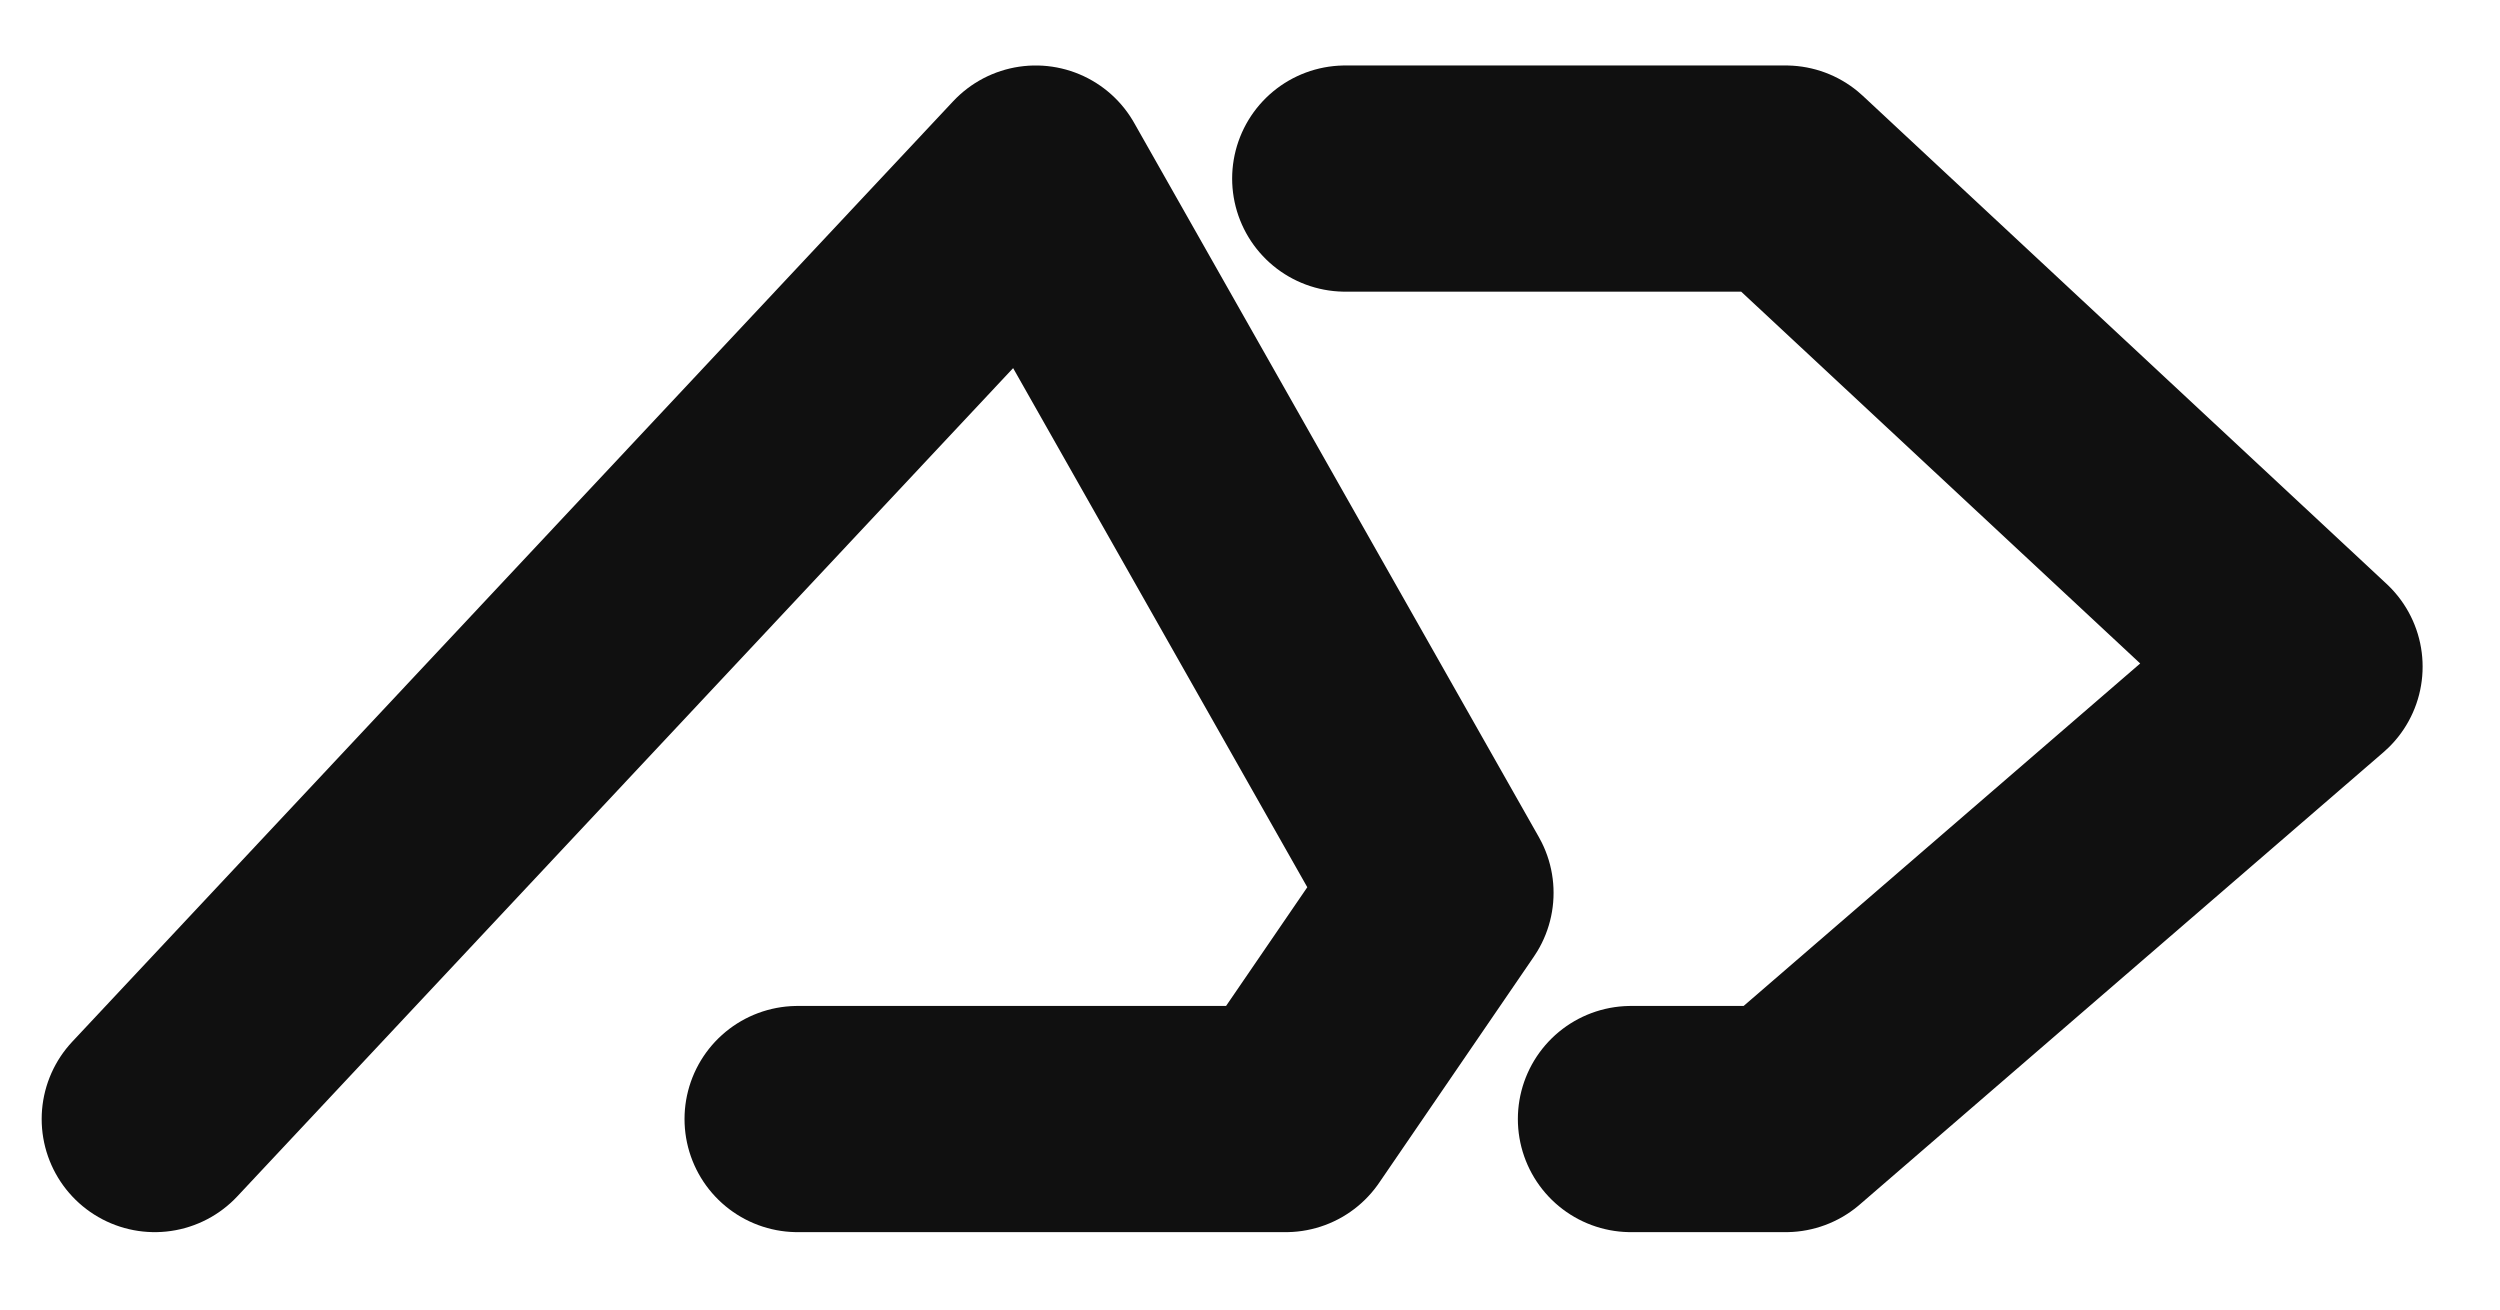
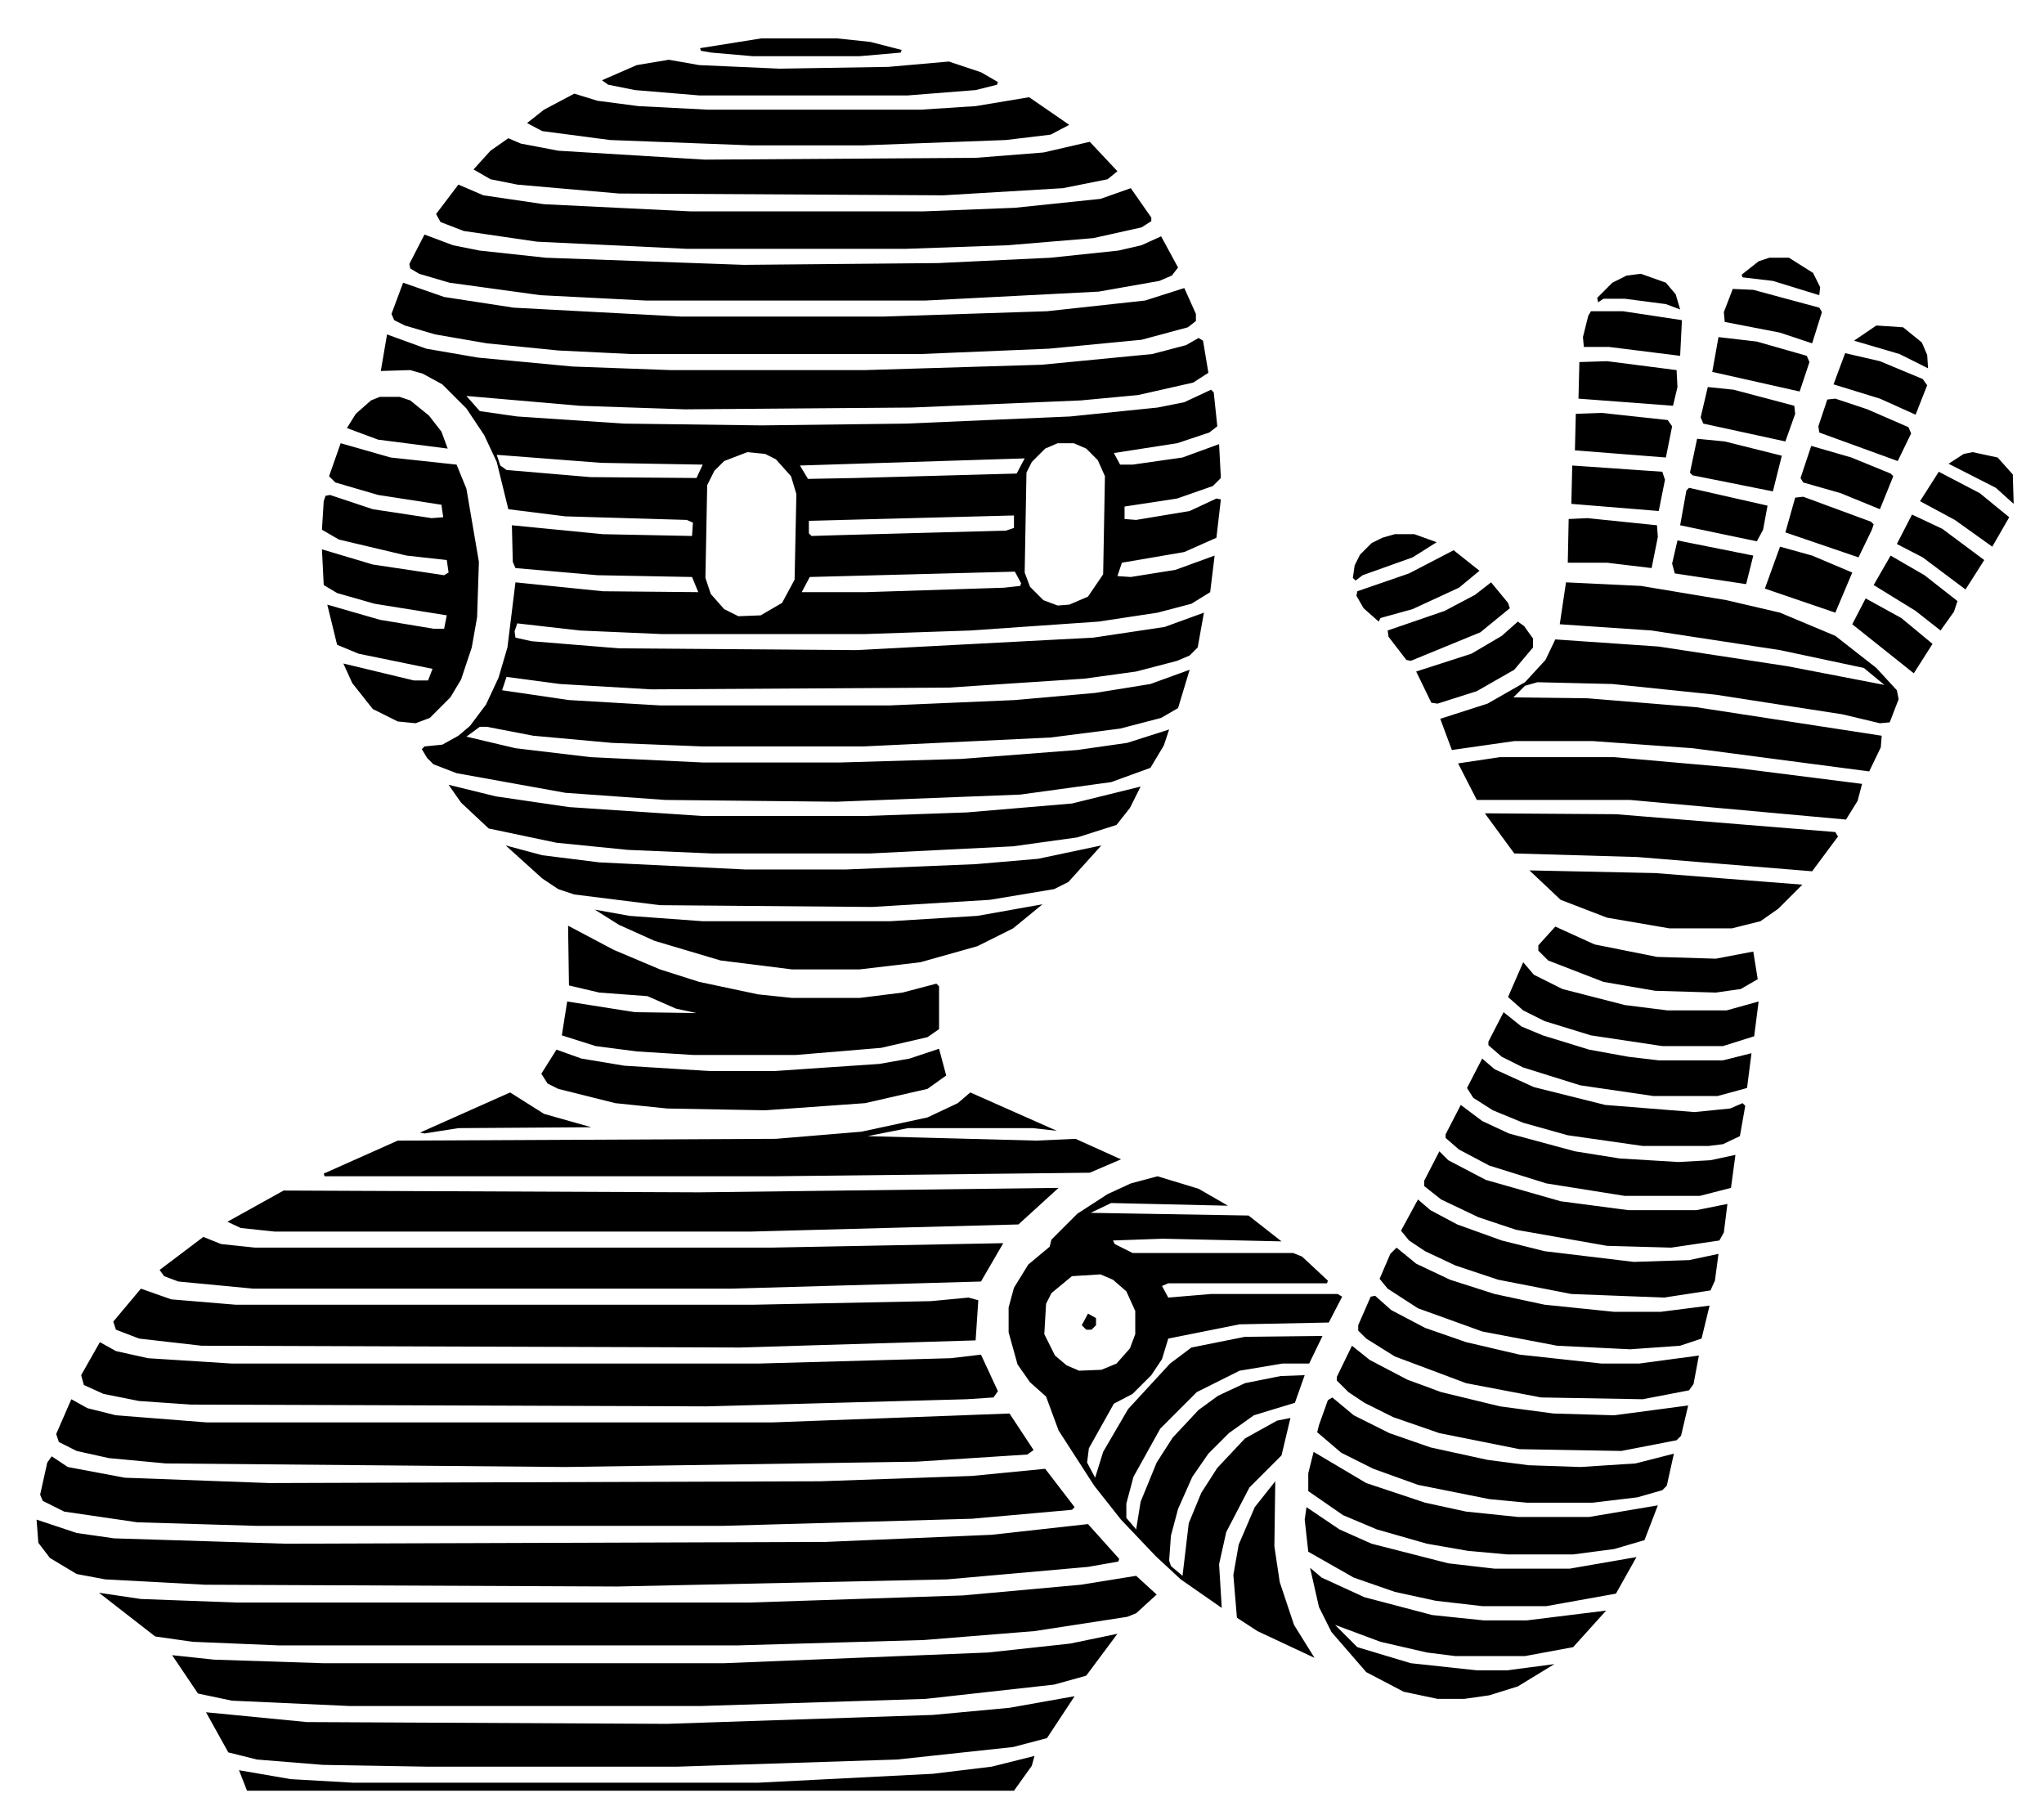
- <svg xmlns="http://www.w3.org/2000/svg" viewBox="0 0 210 110" role="img" aria-labelledby="title">
-   <g fill="none" stroke="#101010" stroke-width="19" stroke-linecap="round" stroke-linejoin="round">
-     <path d="M13 94 L87 15 L121 75 L108 94 L67 94" />
-     <path d="M113 15 H150 L194 56 L150 94 H137" />
-   </g>
+ <svg xmlns="http://www.w3.org/2000/svg" viewBox="0 0 1146 1005" width="1146" height="1005">
+   <path d="M 482.0 31.5 L 422.0 31.5 L 399.0 29.5 L 393.0 28.5 L 392.5 27.0 L 427.0 21.5 L 469.0 21.5 L 488.0 23.5 L 505.5 28.0 L 505.0 29.5 L 482.0 31.5 Z M 509.0 53.5 L 392.0 53.5 L 356.0 50.5 L 341.0 47.5 L 337.5 45.0 L 357.0 36.5 L 375.0 33.5 L 392.0 36.5 L 437.0 38.5 L 498.0 37.5 L 532.0 34.5 L 550.0 40.5 L 559.5 46.0 L 559.0 47.5 L 547.0 50.5 L 509.0 53.5 Z M 484.0 81.5 L 421.0 81.5 L 342.0 78.5 L 304.0 73.5 L 295.5 69.0 L 305.0 61.5 L 322.0 52.5 L 335.0 56.5 L 358.0 59.5 L 397.0 61.5 L 516.0 61.5 L 547.0 59.5 L 577.0 54.5 L 599.5 70.0 L 589.0 75.5 L 564.0 78.5 L 484.0 81.5 Z M 529.0 109.5 L 347.0 108.5 L 290.0 103.5 L 275.0 100.5 L 265.5 95.0 L 275.0 84.5 L 285.0 77.5 L 292.0 80.5 L 313.0 84.5 L 395.0 89.5 L 547.0 88.5 L 585.0 85.5 L 611.0 79.5 L 626.5 96.0 L 621.0 100.5 L 596.0 105.5 L 529.0 109.5 Z M 508.0 139.5 L 385.0 139.5 L 301.0 135.5 L 260.0 129.5 L 247.0 124.5 L 244.5 120.0 L 257.0 103.5 L 271.0 109.5 L 305.0 114.5 L 387.0 118.5 L 518.0 118.5 L 569.0 116.5 L 617.0 111.5 L 634.0 105.5 L 645.5 122.0 L 645.5 124.0 L 640.0 127.5 L 613.0 133.5 L 565.0 137.5 L 508.0 139.5 Z M 519.0 168.5 L 362.0 168.5 L 303.0 165.5 L 252.0 158.5 L 235.0 153.5 L 230.0 150.5 L 229.5 148.0 L 238.0 131.5 L 254.0 137.5 L 269.0 140.5 L 306.0 144.5 L 417.0 148.5 L 526.0 147.5 L 589.0 144.5 L 627.0 140.5 L 640.0 137.5 L 651.0 132.5 L 660.5 150.0 L 657.0 154.5 L 650.0 157.5 L 616.0 163.5 L 519.0 168.5 Z M 1020.0 165.5 L 994.0 157.5 L 977.0 155.5 L 976.5 154.0 L 986.0 146.5 L 992.0 144.5 L 1003.0 144.5 L 1016.5 153.0 L 1020.5 161.0 L 1020.0 165.5 Z M 942.0 173.5 L 934.0 170.5 L 911.0 167.5 L 899.0 167.5 L 896.0 169.5 L 895.5 167.0 L 904.0 158.5 L 912.0 154.5 L 920.0 153.5 L 934.0 158.5 L 939.5 165.0 L 942.0 173.5 Z M 516.0 198.5 L 354.0 198.5 L 313.0 196.5 L 273.0 192.5 L 244.0 187.5 L 227.0 182.5 L 221.0 179.5 L 219.5 176.0 L 226.0 158.5 L 249.0 166.5 L 288.0 172.5 L 382.0 177.5 L 495.0 177.5 L 587.0 174.5 L 642.0 168.5 L 664.0 161.5 L 670.5 176.0 L 670.5 180.0 L 666.0 183.5 L 640.0 190.5 L 588.0 195.5 L 516.0 198.5 Z M 1016.0 192.5 L 998.0 186.5 L 967.0 180.5 L 966.5 175.0 L 971.5 162.0 L 983.0 162.5 L 1020.0 172.5 L 1021.5 175.0 L 1016.0 192.5 Z M 942.0 199.5 L 902.0 194.5 L 888.0 194.5 L 887.5 189.0 L 890.5 177.0 L 892.0 174.5 L 910.0 174.5 L 943.0 179.5 L 942.0 199.5 Z M 1081.0 206.5 L 1065.0 198.5 L 1039.5 191.0 L 1052.0 182.5 L 1067.0 183.5 L 1077.5 192.0 L 1080.5 199.0 L 1081.0 206.5 Z M 469.0 449.5 L 373.0 448.5 L 317.0 444.5 L 256.0 433.5 L 243.0 428.5 L 239.5 425.0 L 236.5 420.0 L 238.0 418.5 L 248.0 417.5 L 257.0 412.5 L 263.5 407.0 L 272.5 395.0 L 279.5 380.0 L 284.5 363.0 L 289.0 326.5 L 338.0 331.5 L 391.5 332.0 L 388.0 323.5 L 335.0 322.5 L 289.0 318.5 L 287.5 315.0 L 287.0 294.5 L 338.0 299.5 L 388.0 300.5 L 388.5 293.0 L 385.0 291.5 L 317.0 289.5 L 285.0 285.5 L 278.5 259.0 L 271.5 244.0 L 261.5 229.0 L 248.0 215.5 L 237.0 209.5 L 230.0 207.5 L 213.5 208.0 L 217.0 187.5 L 239.0 195.5 L 268.0 200.5 L 321.0 205.5 L 376.0 207.5 L 485.0 207.5 L 584.0 204.5 L 646.0 198.5 L 665.0 193.5 L 672.0 189.5 L 674.5 191.0 L 677.5 209.0 L 669.0 214.5 L 638.0 221.5 L 606.0 224.5 L 511.0 228.5 L 384.0 229.5 L 325.0 227.5 L 261.5 222.0 L 269.0 230.5 L 290.0 233.5 L 350.0 237.5 L 427.0 238.5 L 508.0 237.5 L 600.0 233.5 L 649.0 228.5 L 664.0 225.5 L 679.0 218.5 L 680.5 220.0 L 682.5 239.0 L 678.0 242.5 L 660.0 248.5 L 624.5 254.0 L 628.0 260.5 L 635.0 260.5 L 663.0 256.5 L 683.5 249.0 L 684.5 268.0 L 680.0 272.5 L 660.0 279.5 L 630.5 284.0 L 630.5 291.0 L 637.0 291.5 L 667.0 286.5 L 682.0 279.5 L 684.5 280.0 L 682.0 301.5 L 664.0 309.5 L 629.0 315.5 L 626.5 323.0 L 634.0 323.5 L 659.0 319.5 L 681.0 311.5 L 678.5 332.0 L 668.0 338.5 L 649.0 343.5 L 616.0 348.5 L 544.0 353.5 L 485.0 355.5 L 371.0 355.5 L 325.0 353.5 L 290.0 349.5 L 288.5 354.0 L 289.0 357.5 L 298.0 359.5 L 347.0 363.5 L 480.0 364.5 L 613.0 357.5 L 653.0 351.5 L 675.0 343.5 L 671.5 363.0 L 667.0 367.5 L 660.0 370.5 L 637.0 376.5 L 608.0 380.5 L 532.0 385.5 L 365.0 386.5 L 314.0 383.5 L 284.0 379.5 L 281.5 387.0 L 319.0 392.5 L 370.0 395.5 L 499.0 395.5 L 569.0 392.5 L 614.0 388.5 L 645.0 383.5 L 667.0 375.5 L 660.5 397.0 L 651.0 402.5 L 628.0 408.5 L 589.0 413.5 L 484.0 418.5 L 394.0 418.5 L 343.0 416.5 L 299.0 412.5 L 273.0 407.5 L 269.0 407.5 L 261.5 413.0 L 289.0 419.5 L 331.0 424.5 L 394.0 427.5 L 471.0 427.5 L 539.0 425.5 L 604.0 420.5 L 632.0 416.5 L 655.5 409.0 L 652.5 418.0 L 645.0 430.5 L 623.0 438.5 L 572.0 445.5 L 469.0 449.5 Z M 1009.0 219.5 L 960.0 208.5 L 963.5 189.0 L 985.0 191.5 L 1013.0 199.5 L 1014.5 203.0 L 1009.0 219.5 Z M 1074.0 232.5 L 1054.0 223.5 L 1028.0 215.5 L 1034.5 198.0 L 1054.0 202.5 L 1078.0 212.5 L 1080.5 216.0 L 1074.0 232.5 Z M 938.0 227.5 L 885.0 223.5 L 885.5 203.0 L 901.0 202.5 L 940.0 207.5 L 940.5 217.0 L 938.0 227.5 Z M 1001.0 247.5 L 955.0 237.5 L 953.5 234.0 L 957.5 217.0 L 972.0 218.5 L 1006.0 227.5 L 1006.5 232.0 L 1001.0 247.5 Z M 251.0 251.5 L 212.0 246.5 L 194.5 240.0 L 199.5 232.0 L 208.0 224.5 L 213.0 222.5 L 224.0 222.5 L 230.0 224.5 L 240.5 233.0 L 247.5 242.0 L 251.0 251.5 Z M 1064.0 258.5 L 1020.0 242.5 L 1019.5 239.0 L 1024.5 224.0 L 1029.0 223.5 L 1047.0 229.5 L 1070.0 239.5 L 1071.5 243.0 L 1064.0 258.5 Z M 934.0 256.5 L 883.0 252.5 L 883.5 232.0 L 898.0 231.5 L 935.0 235.5 L 937.5 239.0 L 934.0 256.5 Z M 994.0 275.5 L 949.0 266.5 L 947.5 265.0 L 951.5 246.0 L 967.0 247.5 L 999.0 255.5 L 994.0 275.5 Z M 233.0 405.5 L 223.0 404.5 L 209.0 397.5 L 197.5 383.0 L 192.5 372.0 L 232.0 381.5 L 240.0 381.5 L 242.5 375.0 L 201.0 366.5 L 189.0 361.5 L 183.5 339.0 L 213.0 347.5 L 243.0 352.5 L 249.0 352.5 L 250.5 345.0 L 210.0 338.5 L 189.0 332.5 L 181.5 328.0 L 180.5 308.0 L 209.0 316.5 L 249.0 322.5 L 251.5 321.0 L 250.5 314.0 L 228.0 311.5 L 190.0 302.5 L 180.5 297.0 L 181.5 281.0 L 182.5 278.0 L 185.0 277.5 L 209.0 285.5 L 242.0 290.5 L 248.5 290.0 L 247.5 283.0 L 212.0 277.5 L 188.0 270.5 L 184.5 267.0 L 191.0 248.5 L 219.0 256.5 L 256.0 260.5 L 261.5 274.0 L 268.5 315.0 L 267.5 346.0 L 264.5 363.0 L 258.5 381.0 L 252.5 391.0 L 241.0 402.5 L 233.0 405.5 Z M 599.5 339.0 L 610.0 334.5 L 618.5 322.0 L 619.5 267.0 L 615.5 258.0 L 609.0 251.5 L 602.0 248.5 L 593.0 248.5 L 586.0 251.5 L 578.5 259.0 L 575.5 265.0 L 574.5 321.0 L 577.5 329.0 L 585.0 336.5 L 593.0 339.5 L 599.5 339.0 Z M 1054.0 285.5 L 1032.0 276.5 L 1011.0 270.5 L 1009.5 268.0 L 1015.5 250.0 L 1038.0 256.5 L 1060.0 265.5 L 1061.5 267.0 L 1054.0 285.5 Z M 426.5 345.0 L 438.5 338.0 L 445.5 325.0 L 446.5 277.0 L 443.5 267.0 L 435.0 257.5 L 429.0 254.5 L 419.0 253.5 L 406.0 258.5 L 400.5 264.0 L 396.5 272.0 L 395.5 324.0 L 398.5 333.0 L 406.0 341.5 L 414.0 345.5 L 426.5 345.0 Z M 1129.0 282.5 L 1119.0 273.5 L 1092.5 260.0 L 1101.0 254.5 L 1106.0 253.5 L 1120.0 256.5 L 1128.5 266.0 L 1129.0 282.5 Z M 390.5 268.0 L 394.0 260.5 L 337.0 259.5 L 278.5 255.0 L 280.5 261.0 L 284.0 263.5 L 331.0 267.5 L 390.5 268.0 Z M 479.5 268.0 L 570.0 265.5 L 574.5 257.0 L 448.5 261.0 L 453.0 268.5 L 479.5 268.0 Z M 930.0 286.5 L 881.0 282.5 L 881.5 261.0 L 932.0 264.5 L 933.5 269.0 L 930.0 286.5 Z M 1117.0 306.5 L 1096.0 291.5 L 1076.5 281.0 L 1087.0 264.5 L 1110.0 276.5 L 1126.5 290.0 L 1117.0 306.5 Z M 985.0 303.5 L 942.0 294.5 L 945.5 275.0 L 947.0 273.5 L 991.0 283.5 L 988.5 297.0 L 985.0 303.5 Z M 1042.0 312.5 L 1001.0 298.5 L 1006.5 279.0 L 1011.0 278.5 L 1049.0 292.5 L 1050.5 294.0 L 1049.5 297.0 L 1042.0 312.5 Z M 471.5 300.0 L 564.0 297.5 L 568.5 296.0 L 568.5 289.0 L 453.5 292.0 L 453.5 299.0 L 455.0 300.5 L 471.5 300.0 Z M 1102.0 330.5 L 1078.0 312.5 L 1063.5 305.0 L 1072.0 288.5 L 1089.0 296.5 L 1112.5 314.0 L 1102.0 330.5 Z M 926.0 318.5 L 901.0 315.5 L 879.0 315.5 L 879.5 291.0 L 890.0 290.5 L 929.0 294.5 L 929.5 301.0 L 926.0 318.5 Z M 760.0 325.5 L 758.5 324.0 L 759.5 317.0 L 762.5 311.0 L 769.0 304.5 L 775.0 301.5 L 782.0 299.5 L 793.0 299.5 L 805.5 304.0 L 792.0 312.5 L 764.0 322.5 L 760.0 325.5 Z M 979.0 327.5 L 939.0 321.5 L 937.5 316.0 L 940.5 303.0 L 983.0 311.5 L 979.0 327.5 Z M 1029.0 343.5 L 989.5 330.0 L 998.0 306.5 L 1016.0 311.5 L 1038.5 321.0 L 1029.0 343.5 Z M 773.0 348.5 L 764.5 341.0 L 760.5 334.0 L 761.0 331.5 L 790.0 321.5 L 815.0 308.5 L 829.5 320.0 L 818.0 329.5 L 792.0 341.5 L 774.0 346.5 L 773.0 348.5 Z M 1088.0 353.5 L 1074.0 342.5 L 1050.5 328.0 L 1060.0 311.5 L 1079.0 322.5 L 1097.5 337.0 L 1095.5 343.0 L 1088.0 353.5 Z M 485.5 332.0 L 563.0 329.5 L 572.0 328.5 L 572.5 327.0 L 569.0 320.5 L 454.0 323.5 L 449.5 332.0 L 485.5 332.0 Z M 791.0 370.5 L 788.5 370.0 L 778.5 357.0 L 778.0 353.5 L 810.0 342.5 L 827.0 333.5 L 836.0 326.5 L 845.5 338.0 L 846.5 341.0 L 830.0 354.5 L 791.0 370.5 Z M 1048.0 432.5 L 949.0 419.5 L 893.0 415.5 L 849.0 415.5 L 814.0 420.5 L 807.5 403.0 L 834.0 394.5 L 855.0 382.5 L 866.5 370.0 L 872.0 358.5 L 930.0 362.5 L 1002.0 373.5 L 1056.5 384.0 L 1045.0 374.5 L 998.0 364.5 L 926.0 353.5 L 874.5 350.0 L 878.0 326.5 L 920.0 328.5 L 968.0 336.5 L 998.0 343.5 L 1029.0 356.5 L 1052.0 374.5 L 1063.5 387.0 L 1064.5 392.0 L 1059.5 405.0 L 1054.0 405.5 L 1033.0 400.5 L 962.0 389.5 L 904.0 383.5 L 862.0 382.5 L 855.0 384.5 L 848.5 391.0 L 890.0 391.5 L 951.0 396.5 L 1055.0 412.5 L 1054.5 419.0 L 1048.0 432.5 Z M 1073.0 377.5 L 1038.5 350.0 L 1046.0 335.5 L 1066.0 346.5 L 1083.5 361.0 L 1073.0 377.5 Z M 806.0 394.5 L 802.5 394.0 L 794.0 376.5 L 825.0 366.5 L 842.0 356.5 L 851.0 348.5 L 854.5 351.0 L 859.5 358.0 L 859.5 363.0 L 849.0 375.5 L 828.0 387.5 L 806.0 394.5 Z M 1035.0 459.5 L 914.0 448.5 L 828.0 448.5 L 817.5 428.0 L 841.0 424.5 L 905.0 424.5 L 973.0 430.5 L 1044.0 439.5 L 1041.5 449.0 L 1035.0 459.5 Z M 488.0 478.5 L 399.0 478.5 L 352.0 476.5 L 312.0 472.5 L 274.0 464.5 L 258.5 450.0 L 251.5 440.0 L 278.0 446.5 L 319.0 452.5 L 394.0 457.5 L 485.0 457.5 L 542.0 455.5 L 601.0 450.5 L 639.5 441.0 L 633.5 453.0 L 626.0 462.5 L 604.0 469.5 L 568.0 474.5 L 488.0 478.5 Z M 1016.0 488.5 L 918.0 480.5 L 849.0 478.5 L 832.5 456.0 L 906.0 456.5 L 1029.0 466.5 L 1030.5 469.0 L 1016.0 488.5 Z M 489.0 508.5 L 370.0 507.5 L 322.0 501.5 L 313.0 498.5 L 304.0 492.5 L 283.5 474.0 L 304.0 479.5 L 336.0 483.5 L 418.0 487.5 L 474.0 487.5 L 547.0 484.5 L 582.0 481.5 L 617.5 474.0 L 599.0 494.5 L 591.0 498.5 L 555.0 504.5 L 489.0 508.5 Z M 971.0 520.5 L 936.0 520.5 L 901.0 514.5 L 875.0 504.5 L 857.5 488.0 L 928.0 489.5 L 1010.5 496.0 L 997.0 509.5 L 987.0 516.5 L 971.0 520.5 Z M 482.0 543.5 L 444.0 543.5 L 404.0 538.5 L 367.0 527.5 L 347.0 518.5 L 333.5 510.0 L 353.0 513.5 L 394.0 516.5 L 499.0 516.5 L 548.0 513.5 L 584.5 507.0 L 568.0 520.5 L 548.0 530.5 L 516.0 539.5 L 482.0 543.5 Z M 446.0 591.5 L 389.0 591.5 L 357.0 589.5 L 334.0 586.5 L 315.0 580.5 L 318.0 561.5 L 356.0 567.5 L 390.5 568.0 L 379.0 565.5 L 363.0 558.5 L 336.0 556.5 L 319.0 552.5 L 318.5 519.0 L 344.0 532.5 L 370.0 543.5 L 392.0 550.5 L 425.0 557.5 L 444.0 559.5 L 482.0 559.5 L 506.0 556.5 L 525.0 551.5 L 526.5 553.0 L 526.5 577.0 L 520.0 581.5 L 494.0 587.5 L 446.0 591.5 Z M 962.0 556.5 L 928.0 555.5 L 899.0 550.5 L 868.0 538.5 L 862.5 533.0 L 862.5 530.0 L 872.0 519.5 L 894.0 529.5 L 929.0 536.5 L 962.0 537.5 L 983.0 533.5 L 985.5 549.0 L 976.0 554.5 L 962.0 556.5 Z M 966.0 586.5 L 932.0 586.5 L 892.0 580.5 L 866.0 572.5 L 854.0 566.5 L 845.5 559.0 L 854.0 539.5 L 860.0 546.5 L 876.0 554.5 L 911.0 563.5 L 935.0 566.5 L 968.0 566.5 L 986.0 561.5 L 983.5 581.0 L 966.0 586.5 Z M 963.0 614.5 L 927.0 614.5 L 886.0 608.5 L 854.0 598.5 L 842.0 592.5 L 834.5 586.0 L 834.5 584.0 L 843.0 567.5 L 853.0 575.5 L 865.0 580.5 L 891.0 588.5 L 913.0 592.5 L 930.0 594.5 L 966.0 594.5 L 982.0 590.5 L 979.5 610.0 L 963.0 614.5 Z M 429.0 622.5 L 374.0 621.5 L 345.0 618.5 L 313.0 610.5 L 307.0 607.5 L 303.5 602.0 L 312.0 588.5 L 326.0 593.5 L 350.0 597.5 L 398.0 600.5 L 434.0 600.5 L 493.0 596.5 L 510.0 593.5 L 526.5 588.0 L 530.5 603.0 L 520.0 610.5 L 485.0 618.5 L 429.0 622.5 Z M 958.0 642.5 L 921.0 642.5 L 879.0 636.5 L 854.0 629.5 L 837.0 622.5 L 826.0 615.5 L 822.5 610.0 L 831.0 593.5 L 838.0 599.5 L 860.0 609.5 L 900.0 619.5 L 950.0 623.5 L 970.0 621.5 L 977.0 618.5 L 978.5 620.0 L 975.5 637.0 L 966.0 641.5 L 958.0 642.5 Z M 238.0 635.5 L 235.5 635.0 L 286.0 612.5 L 305.0 624.5 L 331.5 632.0 L 257.0 632.5 L 238.0 635.5 Z M 433.0 659.5 L 182.0 659.5 L 181.5 658.0 L 223.0 639.5 L 435.0 638.5 L 483.0 634.5 L 520.0 626.5 L 537.0 618.5 L 544.0 612.5 L 592.5 634.0 L 579.0 632.5 L 509.0 632.5 L 486.5 637.0 L 581.0 639.5 L 603.0 638.5 L 628.5 650.0 L 611.0 657.5 L 433.0 659.5 Z M 953.0 670.5 L 911.0 670.5 L 867.0 663.5 L 835.0 653.5 L 818.0 644.5 L 810.5 638.0 L 810.5 636.0 L 819.0 619.5 L 831.0 628.5 L 846.0 635.5 L 883.0 645.5 L 908.0 649.5 L 941.0 651.5 L 959.0 650.5 L 973.0 647.5 L 970.5 666.0 L 953.0 670.5 Z M 937.0 699.5 L 901.0 698.5 L 850.0 689.5 L 829.0 682.5 L 808.0 672.5 L 798.5 665.0 L 798.5 662.0 L 807.0 645.5 L 812.0 650.5 L 833.0 661.5 L 875.0 673.5 L 913.0 678.5 L 951.0 678.5 L 968.5 675.0 L 966.5 691.0 L 964.0 695.5 L 937.0 699.5 Z M 685.0 901.5 L 662.0 885.5 L 648.0 872.5 L 628.5 852.0 L 613.5 833.0 L 593.5 802.0 L 586.5 783.0 L 577.5 775.0 L 570.5 765.0 L 565.5 747.0 L 565.5 733.0 L 568.5 722.0 L 576.5 709.0 L 588.5 699.0 L 589.5 695.0 L 604.0 680.5 L 621.0 669.5 L 634.0 663.5 L 649.0 659.5 L 672.0 666.5 L 688.5 676.0 L 623.0 674.5 L 611.5 680.0 L 700.0 681.5 L 718.5 696.0 L 652.0 694.5 L 624.0 695.5 L 625.0 697.5 L 635.0 702.5 L 725.0 702.5 L 730.0 704.5 L 744.5 718.0 L 744.0 719.5 L 655.0 719.5 L 651.5 721.0 L 655.0 727.5 L 679.0 725.5 L 750.0 725.5 L 752.5 727.0 L 745.0 741.5 L 695.0 742.5 L 655.0 750.5 L 651.5 762.0 L 645.5 771.0 L 635.0 781.5 L 624.5 787.0 L 610.5 812.0 L 609.5 820.0 L 614.0 828.5 L 618.5 814.0 L 632.5 790.0 L 656.0 764.5 L 668.0 755.5 L 698.0 749.5 L 741.5 749.0 L 734.0 764.5 L 719.0 764.5 L 695.0 768.5 L 671.0 780.5 L 650.5 801.0 L 635.5 828.0 L 631.5 843.0 L 631.5 851.0 L 637.0 857.5 L 639.5 842.0 L 648.5 820.0 L 657.5 806.0 L 672.0 790.5 L 683.0 782.5 L 698.0 775.5 L 718.0 771.5 L 731.5 771.0 L 726.0 786.5 L 703.0 793.5 L 689.0 803.5 L 677.5 815.0 L 668.5 828.0 L 660.5 846.0 L 656.5 861.0 L 655.5 875.0 L 656.5 878.0 L 663.0 883.5 L 666.5 854.0 L 673.5 837.0 L 682.5 823.0 L 698.0 806.5 L 716.0 796.5 L 723.5 795.0 L 718.5 816.0 L 700.5 834.0 L 687.5 859.0 L 683.5 877.0 L 685.0 901.5 Z M 421.0 690.5 L 154.0 690.5 L 135.0 688.5 L 127.5 685.0 L 159.0 667.5 L 392.0 668.5 L 593.5 666.0 L 571.0 686.5 L 421.0 690.5 Z M 933.0 727.5 L 881.0 725.5 L 840.0 717.5 L 816.0 709.5 L 799.0 701.5 L 790.0 695.5 L 785.5 690.0 L 795.0 672.5 L 802.0 678.5 L 817.0 686.5 L 842.0 695.5 L 866.0 701.5 L 916.0 707.5 L 947.0 706.5 L 963.5 703.0 L 961.5 718.0 L 959.0 723.5 L 933.0 727.5 Z M 410.0 722.5 L 142.0 722.5 L 100.0 718.5 L 92.0 715.5 L 89.5 712.0 L 114.0 693.5 L 124.0 697.5 L 143.0 699.5 L 432.0 699.5 L 562.5 697.0 L 550.0 718.5 L 410.0 722.5 Z M 914.0 756.5 L 873.0 754.5 L 831.0 746.5 L 795.0 733.5 L 778.0 722.5 L 773.5 717.0 L 779.5 703.0 L 783.0 699.5 L 794.0 708.5 L 813.0 717.5 L 838.0 725.5 L 866.0 731.5 L 905.0 735.5 L 931.0 735.5 L 958.5 732.0 L 954.0 750.5 L 942.0 754.5 L 914.0 756.5 Z M 617.5 768.0 L 626.0 764.5 L 633.5 756.0 L 636.5 748.0 L 636.5 735.0 L 631.5 724.0 L 624.0 717.5 L 617.0 714.5 L 601.0 715.5 L 589.5 725.0 L 586.5 731.0 L 585.5 748.0 L 591.5 760.0 L 598.0 765.5 L 605.0 768.5 L 617.5 768.0 Z M 415.0 755.5 L 113.0 754.5 L 78.0 750.5 L 65.0 745.5 L 63.5 741.0 L 79.0 722.5 L 96.0 728.5 L 132.0 731.5 L 423.0 731.5 L 522.0 729.5 L 543.0 727.5 L 548.5 729.0 L 547.0 751.5 L 415.0 755.5 Z M 921.0 784.5 L 864.0 783.5 L 822.0 775.5 L 782.0 760.5 L 766.0 750.5 L 761.5 746.0 L 761.5 743.0 L 768.5 727.0 L 771.0 726.5 L 780.0 734.5 L 799.0 744.5 L 822.0 752.5 L 852.0 759.5 L 898.0 764.5 L 919.0 764.5 L 952.5 760.0 L 949.5 776.0 L 947.0 779.5 L 921.0 784.5 Z M 612.0 745.5 L 609.0 745.5 L 606.5 743.0 L 610.0 736.5 L 614.5 739.0 L 614.5 743.0 L 612.0 745.5 Z M 396.0 788.5 L 107.0 787.5 L 78.0 785.5 L 58.0 781.5 L 47.0 776.5 L 45.5 771.0 L 56.0 752.5 L 65.0 757.5 L 83.0 761.5 L 130.0 764.5 L 425.0 764.5 L 533.0 761.5 L 550.0 759.5 L 559.5 780.0 L 557.0 783.5 L 542.0 784.5 L 396.0 788.5 Z M 909.0 813.5 L 852.0 812.5 L 807.0 803.5 L 781.0 794.5 L 765.0 786.5 L 756.0 780.5 L 749.5 774.0 L 749.5 772.0 L 758.0 754.5 L 768.0 762.5 L 789.0 773.5 L 808.0 780.5 L 841.0 788.5 L 871.0 792.5 L 905.0 793.5 L 946.5 788.0 L 942.5 805.0 L 940.0 807.5 L 909.0 813.5 Z M 893.0 842.5 L 856.0 842.5 L 835.0 840.5 L 795.0 832.5 L 770.0 823.5 L 752.0 814.5 L 738.5 803.0 L 739.5 799.0 L 744.5 785.0 L 747.0 783.5 L 759.0 793.5 L 779.0 803.5 L 802.0 811.5 L 834.0 818.5 L 857.0 821.5 L 886.0 822.5 L 917.0 820.5 L 938.5 815.0 L 934.5 833.0 L 932.0 835.5 L 918.0 839.5 L 893.0 842.5 Z M 317.0 822.5 L 93.0 820.5 L 61.0 817.5 L 43.0 813.5 L 33.0 808.5 L 31.5 804.0 L 40.0 784.5 L 49.0 789.5 L 65.0 793.5 L 116.0 797.5 L 433.0 797.5 L 566.0 792.5 L 579.5 813.0 L 576.0 815.5 L 514.0 819.5 L 317.0 822.5 Z M 882.0 871.5 L 845.0 871.5 L 823.0 869.5 L 800.0 865.5 L 772.0 857.5 L 753.0 849.5 L 733.5 836.0 L 733.5 826.0 L 736.5 814.0 L 766.0 831.5 L 799.0 842.5 L 822.0 847.5 L 851.0 850.5 L 891.0 850.5 L 929.5 844.0 L 922.0 863.5 L 905.0 868.5 L 882.0 871.5 Z M 405.0 855.5 L 144.0 855.5 L 77.0 853.5 L 36.0 847.5 L 24.0 841.5 L 22.5 838.0 L 26.5 820.0 L 29.0 816.5 L 38.0 822.5 L 70.0 828.5 L 151.0 831.5 L 460.0 830.5 L 545.0 827.5 L 586.0 823.5 L 602.5 845.0 L 601.0 846.5 L 545.0 851.5 L 405.0 855.5 Z M 737.0 929.5 L 705.0 914.5 L 693.5 907.0 L 691.5 883.0 L 694.5 866.0 L 703.5 845.0 L 715.0 830.5 L 714.5 867.0 L 717.5 887.0 L 725.5 911.0 L 737.0 929.5 Z M 867.0 900.5 L 831.0 900.5 L 805.0 897.5 L 782.0 892.5 L 759.0 884.5 L 733.5 870.0 L 731.5 852.0 L 732.5 845.0 L 751.0 857.5 L 769.0 865.5 L 812.0 876.5 L 838.0 879.5 L 880.0 879.5 L 917.5 873.0 L 906.0 893.5 L 867.0 900.5 Z M 346.0 889.5 L 115.0 888.5 L 59.0 885.5 L 43.0 882.5 L 28.0 873.5 L 21.5 865.0 L 20.5 852.0 L 43.0 859.5 L 64.0 862.5 L 160.0 865.5 L 463.0 864.5 L 556.0 860.5 L 610.0 854.5 L 627.5 874.0 L 627.0 875.5 L 610.0 878.5 L 531.0 885.5 L 346.0 889.5 Z M 821.0 952.5 L 806.0 952.5 L 787.0 948.5 L 766.0 937.5 L 746.5 915.0 L 739.5 901.0 L 734.5 879.0 L 741.0 884.5 L 765.0 895.5 L 803.0 905.5 L 832.0 908.5 L 856.0 908.5 L 900.5 903.0 L 882.0 923.5 L 855.0 928.5 L 816.0 928.5 L 800.0 926.5 L 774.0 920.5 L 748.5 911.0 L 761.0 923.5 L 791.0 932.5 L 828.0 936.5 L 845.0 936.5 L 871.5 933.0 L 851.0 945.5 L 835.0 950.5 L 821.0 952.5 Z M 414.0 922.5 L 156.0 922.5 L 108.0 920.5 L 87.0 917.5 L 55.5 893.0 L 79.0 896.5 L 133.0 898.5 L 420.0 898.5 L 540.0 894.5 L 606.0 888.5 L 637.0 883.5 L 648.5 894.0 L 637.0 904.5 L 632.0 906.5 L 580.0 914.5 L 518.0 919.5 L 414.0 922.5 Z M 393.0 956.5 L 196.0 956.5 L 130.0 953.5 L 111.0 949.5 L 96.5 928.0 L 120.0 930.5 L 181.0 932.5 L 406.0 932.5 L 554.0 926.5 L 600.0 921.5 L 626.5 916.0 L 609.0 939.5 L 591.0 944.5 L 519.0 952.5 L 393.0 956.5 Z M 380.0 990.5 L 239.0 990.5 L 181.0 989.5 L 144.0 986.5 L 128.0 982.5 L 115.5 960.0 L 172.0 965.5 L 374.0 966.5 L 523.0 961.5 L 566.0 957.5 L 602.5 951.0 L 587.0 974.5 L 568.0 979.5 L 503.0 986.5 L 380.0 990.5 Z M 138.5 1004.0 L 134.0 992.5 L 163.0 997.5 L 198.0 999.5 L 425.0 999.5 L 523.0 994.5 L 556.0 990.5 L 580.0 984.5 L 578.5 990.0 L 568.5 1004.0 Z" fill="black" fill-rule="evenodd" />
</svg>
